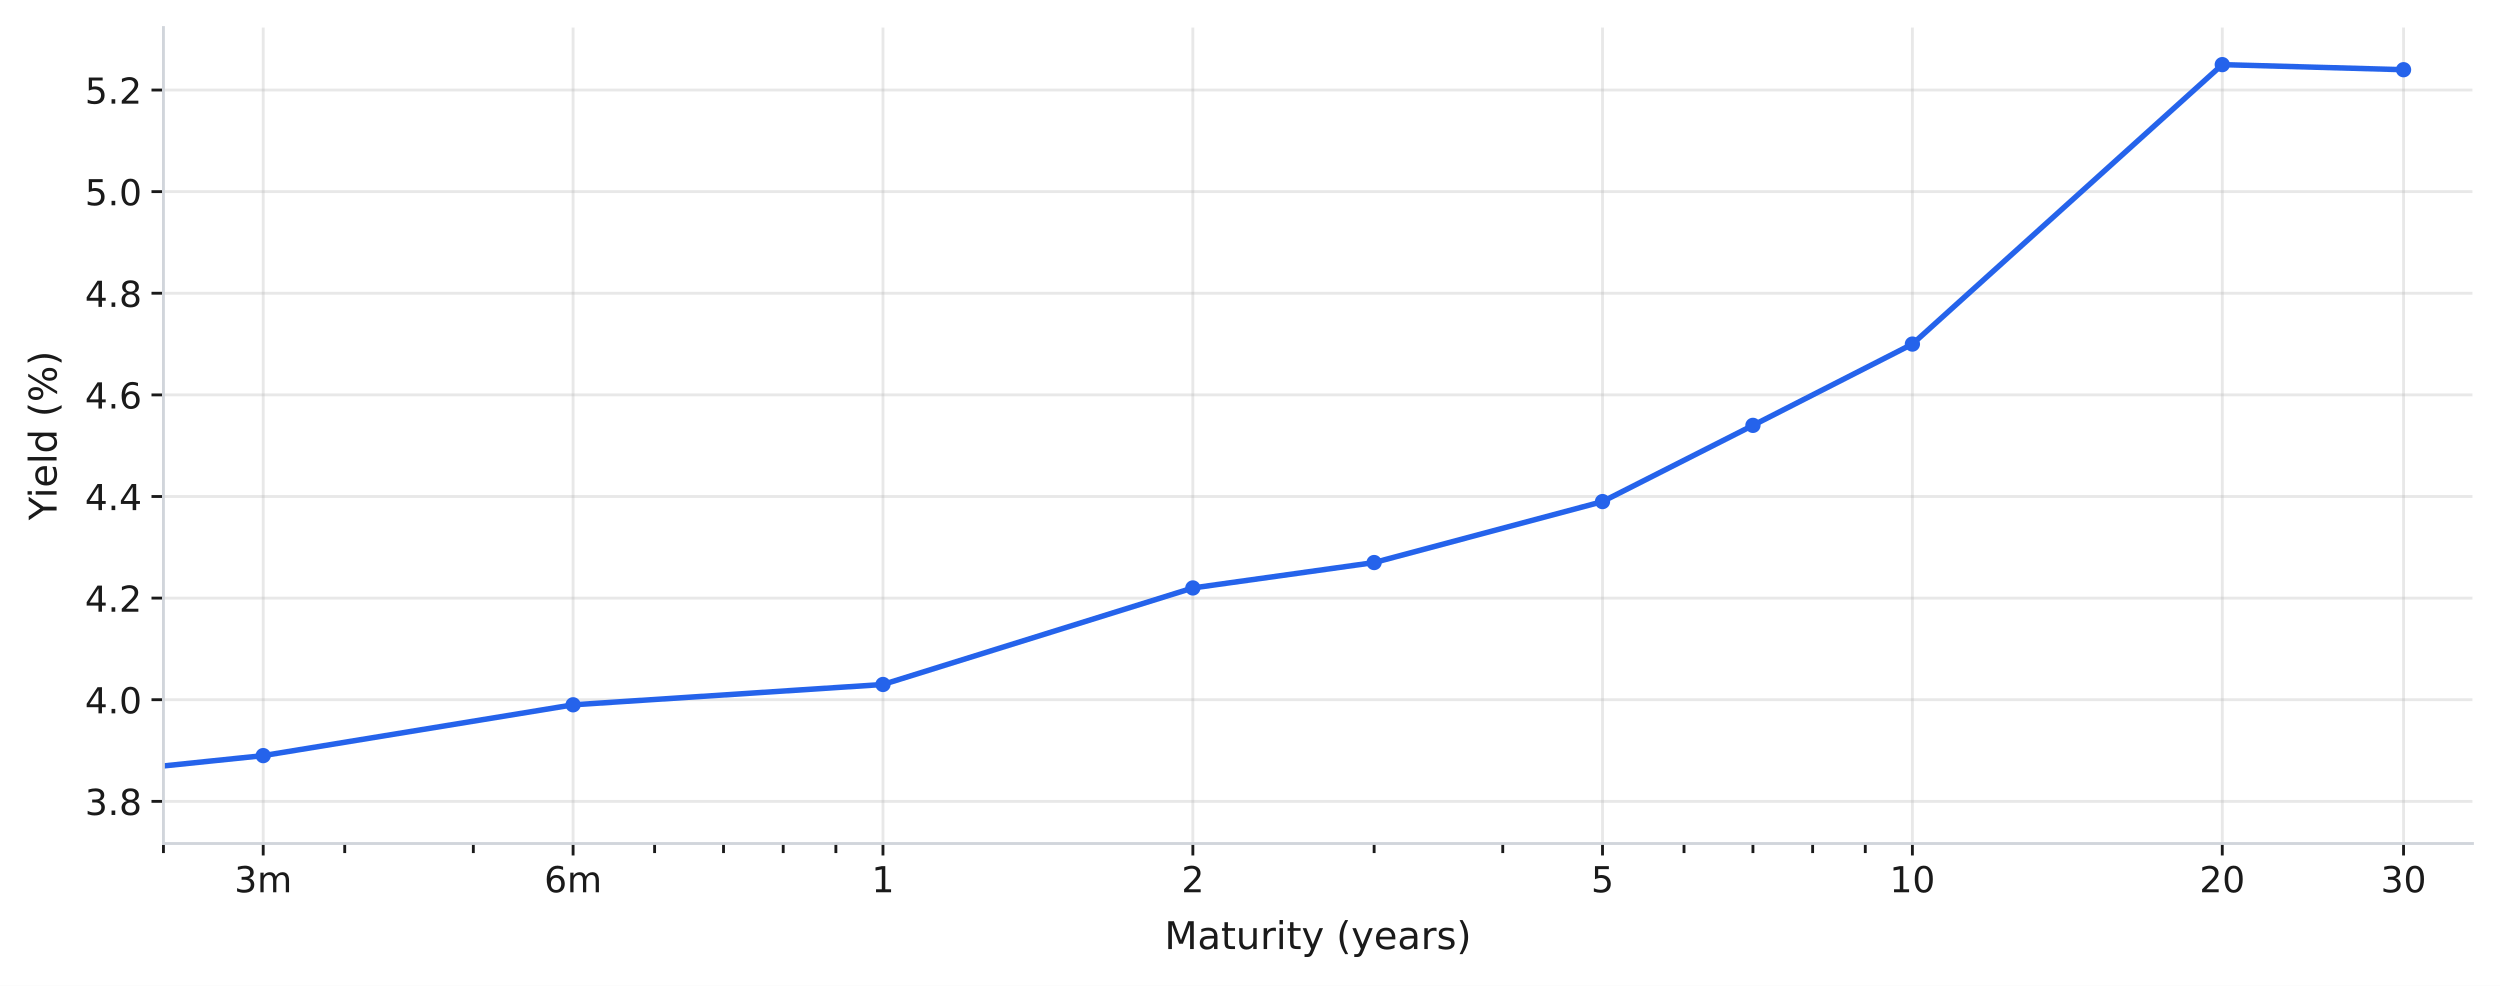
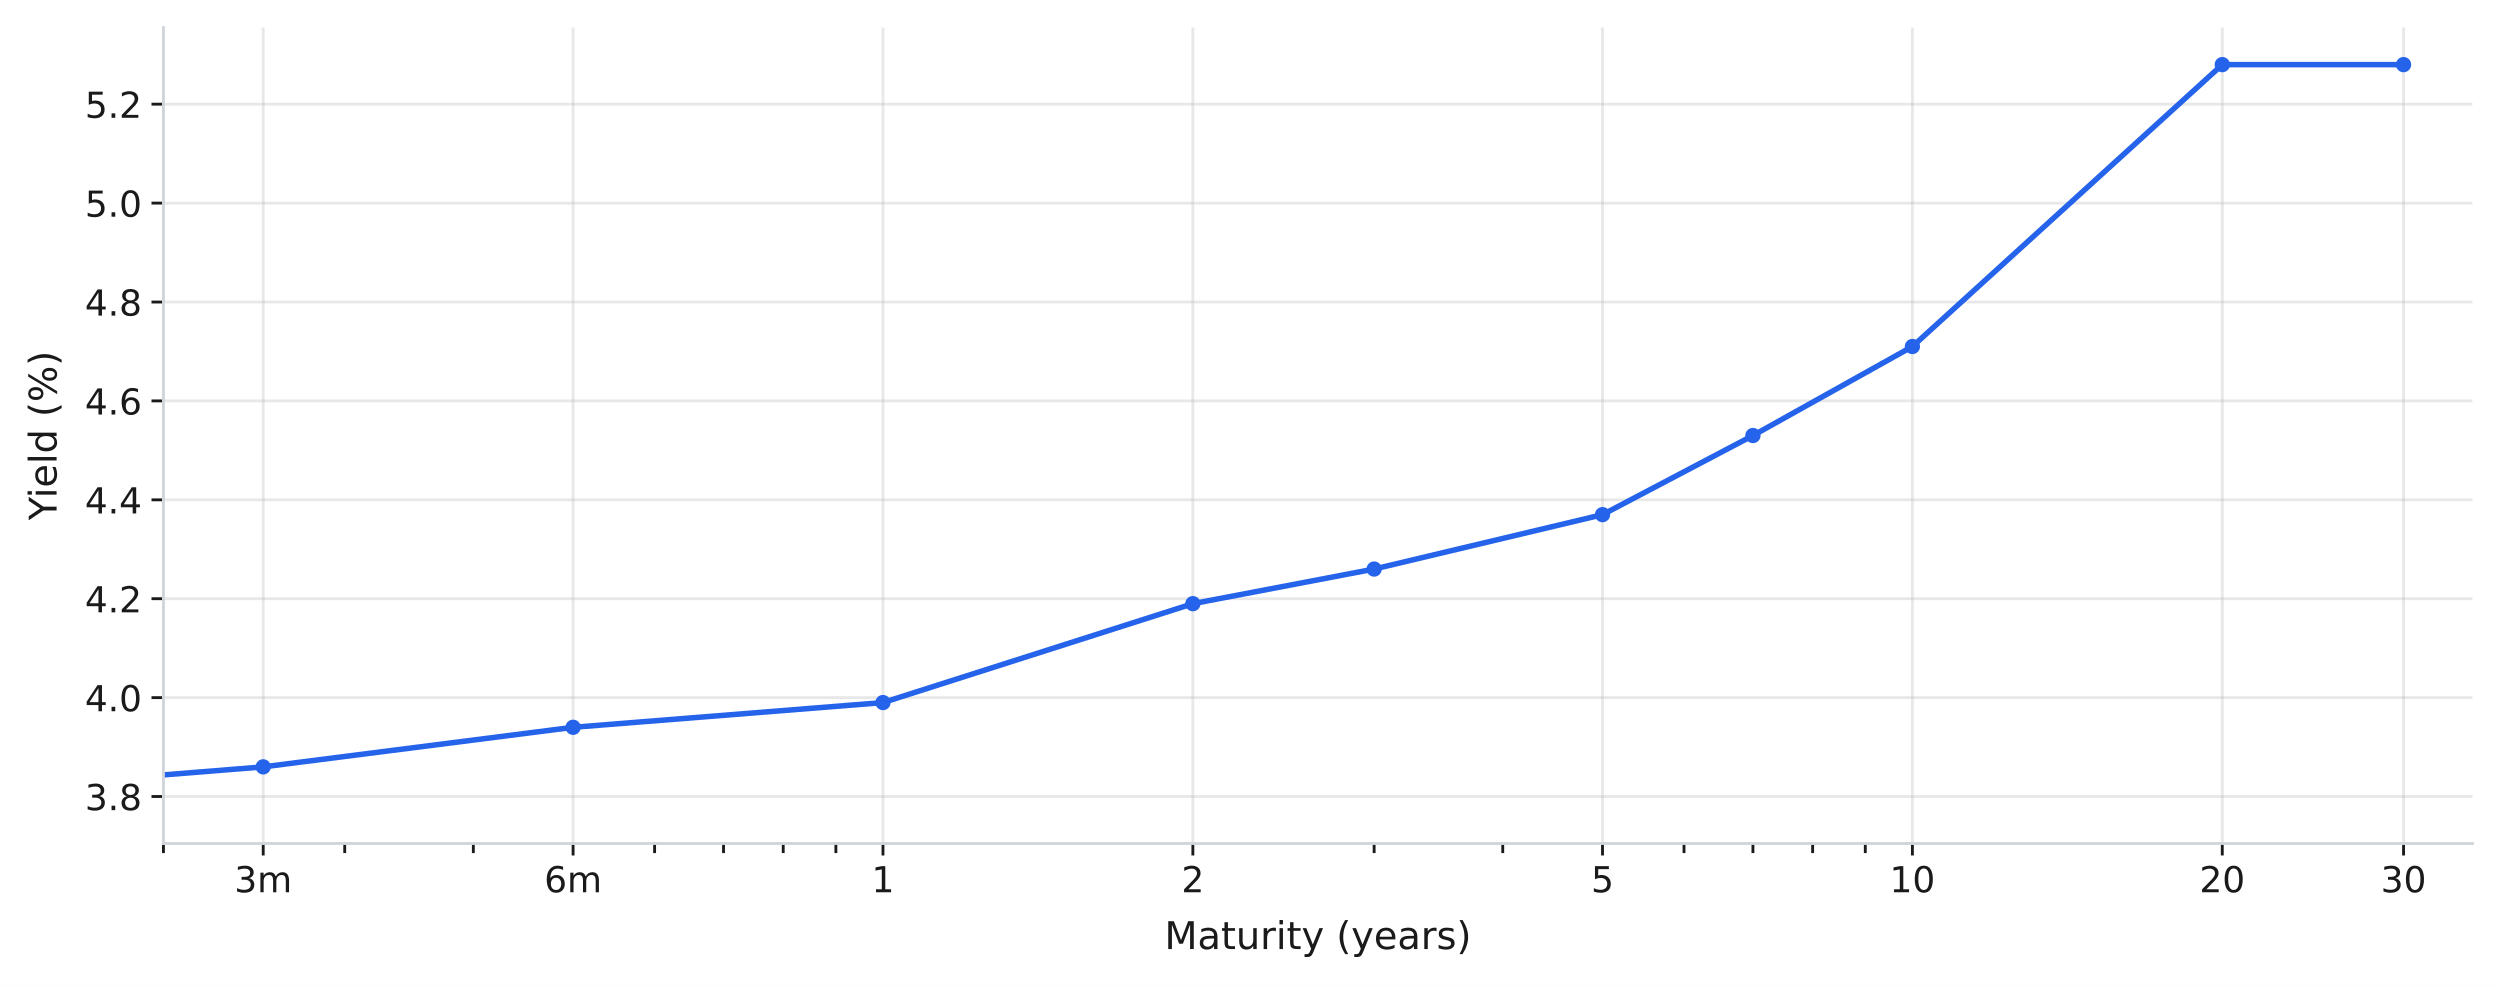
<svg xmlns="http://www.w3.org/2000/svg" xmlns:xlink="http://www.w3.org/1999/xlink" width="522.926pt" height="206.199pt" viewBox="0 0 522.926 206.199" version="1.1">
  <defs>
    <style type="text/css">*{stroke-linejoin: round; stroke-linecap: butt}</style>
  </defs>
  <g id="figure_1">
    <g id="patch_1">
      <path d="M 0 206.199  L 522.926 206.199  L 522.926 0  L 0 0  z " style="fill: #ffffff" />
    </g>
    <g id="axes_1">
      <g id="patch_2">
        <path d="M 34.188 176.438  L 517.166 176.438  L 517.166 5.76  L 34.188 5.76  z " style="fill: #ffffff" />
      </g>
      <g id="matplotlib.axis_1">
        <g id="xtick_1">
          <g id="line2d_1">
-             <path d="M 55.055 176.438  L 55.055 5.76  " clip-path="url(#p16c4d2d643)" style="fill: none; stroke: #b0b0b0; stroke-opacity: 0.3; stroke-width: 0.6; stroke-linecap: square" />
+             <path d="M 55.055 176.438  L 55.055 5.76  " clip-path="url(#p749caf8a1c)" style="fill: none; stroke: #b0b0b0; stroke-opacity: 0.3; stroke-width: 0.6; stroke-linecap: square" />
          </g>
          <g id="line2d_2">
            <defs>
-               <path id="mfc9ba2606d" d="M 0 0  L 0 2.5  " style="stroke: #1a1a1a; stroke-width: 0.6" />
+               <path id="m17a0928fdc" d="M 0 0  L 0 2.5  " style="stroke: #1a1a1a; stroke-width: 0.6" />
            </defs>
            <g>
-               <use xlink:href="#mfc9ba2606d" x="55.055" y="176.438" style="fill: #1a1a1a; stroke: #1a1a1a; stroke-width: 0.6" />
+               <use xlink:href="#m17a0928fdc" x="55.055" y="176.438" style="fill: #1a1a1a; stroke: #1a1a1a; stroke-width: 0.6" />
            </g>
          </g>
          <g id="text_1">
            <g style="fill: #1a1a1a" transform="translate(49.01627 186.6364) scale(0.075 -0.075)">
              <defs>
                <path id="DejaVuSans-16" d="M 2597 2516  Q 3050 2419 3304 2112  Q 3559 1806 3559 1356  Q 3559 666 3084 287  Q 2609 -91 1734 -91  Q 1441 -91 1130 -33  Q 819 25 488 141  L 488 750  Q 750 597 1062 519  Q 1375 441 1716 441  Q 2309 441 2620 675  Q 2931 909 2931 1356  Q 2931 1769 2642 2001  Q 2353 2234 1838 2234  L 1294 2234  L 1294 2753  L 1863 2753  Q 2328 2753 2575 2939  Q 2822 3125 2822 3475  Q 2822 3834 2567 4026  Q 2313 4219 1838 4219  Q 1578 4219 1281 4162  Q 984 4106 628 3988  L 628 4550  Q 988 4650 1302 4700  Q 1616 4750 1894 4750  Q 2613 4750 3031 4423  Q 3450 4097 3450 3541  Q 3450 3153 3228 2886  Q 3006 2619 2597 2516  z " transform="scale(0.015625)" />
                <path id="DejaVuSans-50" d="M 3328 2828  Q 3544 3216 3844 3400  Q 4144 3584 4550 3584  Q 5097 3584 5394 3201  Q 5691 2819 5691 2113  L 5691 0  L 5113 0  L 5113 2094  Q 5113 2597 4934 2840  Q 4756 3084 4391 3084  Q 3944 3084 3684 2787  Q 3425 2491 3425 1978  L 3425 0  L 2847 0  L 2847 2094  Q 2847 2600 2669 2842  Q 2491 3084 2119 3084  Q 1678 3084 1418 2786  Q 1159 2488 1159 1978  L 1159 0  L 581 0  L 581 3500  L 1159 3500  L 1159 2956  Q 1356 3278 1631 3431  Q 1906 3584 2284 3584  Q 2666 3584 2933 3390  Q 3200 3197 3328 2828  z " transform="scale(0.015625)" />
              </defs>
              <use xlink:href="#DejaVuSans-16" />
              <use xlink:href="#DejaVuSans-50" transform="translate(63.625 0)" />
            </g>
          </g>
        </g>
        <g id="xtick_2">
          <g id="line2d_3">
-             <path d="M 119.874 176.438  L 119.874 5.76  " clip-path="url(#p16c4d2d643)" style="fill: none; stroke: #b0b0b0; stroke-opacity: 0.3; stroke-width: 0.6; stroke-linecap: square" />
+             <path d="M 119.874 176.438  L 119.874 5.76  " clip-path="url(#p749caf8a1c)" style="fill: none; stroke: #b0b0b0; stroke-opacity: 0.3; stroke-width: 0.6; stroke-linecap: square" />
          </g>
          <g id="line2d_4">
            <g>
-               <use xlink:href="#mfc9ba2606d" x="119.874" y="176.438" style="fill: #1a1a1a; stroke: #1a1a1a; stroke-width: 0.6" />
+               <use xlink:href="#m17a0928fdc" x="119.874" y="176.438" style="fill: #1a1a1a; stroke: #1a1a1a; stroke-width: 0.6" />
            </g>
          </g>
          <g id="text_2">
            <g style="fill: #1a1a1a" transform="translate(113.835 186.6364) scale(0.075 -0.075)">
              <defs>
                <path id="DejaVuSans-19" d="M 2113 2584  Q 1688 2584 1439 2293  Q 1191 2003 1191 1497  Q 1191 994 1439 701  Q 1688 409 2113 409  Q 2538 409 2786 701  Q 3034 994 3034 1497  Q 3034 2003 2786 2293  Q 2538 2584 2113 2584  z M 3366 4563  L 3366 3988  Q 3128 4100 2886 4159  Q 2644 4219 2406 4219  Q 1781 4219 1451 3797  Q 1122 3375 1075 2522  Q 1259 2794 1537 2939  Q 1816 3084 2150 3084  Q 2853 3084 3261 2657  Q 3669 2231 3669 1497  Q 3669 778 3244 343  Q 2819 -91 2113 -91  Q 1303 -91 875 529  Q 447 1150 447 2328  Q 447 3434 972 4092  Q 1497 4750 2381 4750  Q 2619 4750 2861 4703  Q 3103 4656 3366 4563  z " transform="scale(0.015625)" />
              </defs>
              <use xlink:href="#DejaVuSans-19" />
              <use xlink:href="#DejaVuSans-50" transform="translate(63.625 0)" />
            </g>
          </g>
        </g>
        <g id="xtick_3">
          <g id="line2d_5">
-             <path d="M 184.692 176.438  L 184.692 5.76  " clip-path="url(#p16c4d2d643)" style="fill: none; stroke: #b0b0b0; stroke-opacity: 0.3; stroke-width: 0.6; stroke-linecap: square" />
+             <path d="M 184.692 176.438  L 184.692 5.76  " clip-path="url(#p749caf8a1c)" style="fill: none; stroke: #b0b0b0; stroke-opacity: 0.3; stroke-width: 0.6; stroke-linecap: square" />
          </g>
          <g id="line2d_6">
            <g>
-               <use xlink:href="#mfc9ba2606d" x="184.692" y="176.438" style="fill: #1a1a1a; stroke: #1a1a1a; stroke-width: 0.6" />
+               <use xlink:href="#m17a0928fdc" x="184.692" y="176.438" style="fill: #1a1a1a; stroke: #1a1a1a; stroke-width: 0.6" />
            </g>
          </g>
          <g id="text_3">
            <g style="fill: #1a1a1a" transform="translate(182.3065 186.6364) scale(0.075 -0.075)">
              <defs>
                <path id="DejaVuSans-14" d="M 794 531  L 1825 531  L 1825 4091  L 703 3866  L 703 4441  L 1819 4666  L 2450 4666  L 2450 531  L 3481 531  L 3481 0  L 794 0  L 794 531  z " transform="scale(0.015625)" />
              </defs>
              <use xlink:href="#DejaVuSans-14" />
            </g>
          </g>
        </g>
        <g id="xtick_4">
          <g id="line2d_7">
-             <path d="M 249.511 176.438  L 249.511 5.76  " clip-path="url(#p16c4d2d643)" style="fill: none; stroke: #b0b0b0; stroke-opacity: 0.3; stroke-width: 0.6; stroke-linecap: square" />
+             <path d="M 249.511 176.438  L 249.511 5.76  " clip-path="url(#p749caf8a1c)" style="fill: none; stroke: #b0b0b0; stroke-opacity: 0.3; stroke-width: 0.6; stroke-linecap: square" />
          </g>
          <g id="line2d_8">
            <g>
-               <use xlink:href="#mfc9ba2606d" x="249.511" y="176.438" style="fill: #1a1a1a; stroke: #1a1a1a; stroke-width: 0.6" />
+               <use xlink:href="#m17a0928fdc" x="249.511" y="176.438" style="fill: #1a1a1a; stroke: #1a1a1a; stroke-width: 0.6" />
            </g>
          </g>
          <g id="text_4">
            <g style="fill: #1a1a1a" transform="translate(247.1252 186.6364) scale(0.075 -0.075)">
              <defs>
                <path id="DejaVuSans-15" d="M 1228 531  L 3431 531  L 3431 0  L 469 0  L 469 531  Q 828 903 1448 1529  Q 2069 2156 2228 2338  Q 2531 2678 2651 2914  Q 2772 3150 2772 3378  Q 2772 3750 2511 3984  Q 2250 4219 1831 4219  Q 1534 4219 1204 4116  Q 875 4013 500 3803  L 500 4441  Q 881 4594 1212 4672  Q 1544 4750 1819 4750  Q 2544 4750 2975 4387  Q 3406 4025 3406 3419  Q 3406 3131 3298 2873  Q 3191 2616 2906 2266  Q 2828 2175 2409 1742  Q 1991 1309 1228 531  z " transform="scale(0.015625)" />
              </defs>
              <use xlink:href="#DejaVuSans-15" />
            </g>
          </g>
        </g>
        <g id="xtick_5">
          <g id="line2d_9">
-             <path d="M 335.197 176.438  L 335.197 5.76  " clip-path="url(#p16c4d2d643)" style="fill: none; stroke: #b0b0b0; stroke-opacity: 0.3; stroke-width: 0.6; stroke-linecap: square" />
+             <path d="M 335.197 176.438  L 335.197 5.76  " clip-path="url(#p749caf8a1c)" style="fill: none; stroke: #b0b0b0; stroke-opacity: 0.3; stroke-width: 0.6; stroke-linecap: square" />
          </g>
          <g id="line2d_10">
            <g>
-               <use xlink:href="#mfc9ba2606d" x="335.197" y="176.438" style="fill: #1a1a1a; stroke: #1a1a1a; stroke-width: 0.6" />
+               <use xlink:href="#m17a0928fdc" x="335.197" y="176.438" style="fill: #1a1a1a; stroke: #1a1a1a; stroke-width: 0.6" />
            </g>
          </g>
          <g id="text_5">
            <g style="fill: #1a1a1a" transform="translate(332.8109 186.6364) scale(0.075 -0.075)">
              <defs>
                <path id="DejaVuSans-18" d="M 691 4666  L 3169 4666  L 3169 4134  L 1269 4134  L 1269 2991  Q 1406 3038 1543 3061  Q 1681 3084 1819 3084  Q 2600 3084 3056 2656  Q 3513 2228 3513 1497  Q 3513 744 3044 326  Q 2575 -91 1722 -91  Q 1428 -91 1123 -41  Q 819 9 494 109  L 494 744  Q 775 591 1075 516  Q 1375 441 1709 441  Q 2250 441 2565 725  Q 2881 1009 2881 1497  Q 2881 1984 2565 2268  Q 2250 2553 1709 2553  Q 1456 2553 1204 2497  Q 953 2441 691 2322  L 691 4666  z " transform="scale(0.015625)" />
              </defs>
              <use xlink:href="#DejaVuSans-18" />
            </g>
          </g>
        </g>
        <g id="xtick_6">
          <g id="line2d_11">
-             <path d="M 400.016 176.438  L 400.016 5.76  " clip-path="url(#p16c4d2d643)" style="fill: none; stroke: #b0b0b0; stroke-opacity: 0.3; stroke-width: 0.6; stroke-linecap: square" />
+             <path d="M 400.016 176.438  L 400.016 5.76  " clip-path="url(#p749caf8a1c)" style="fill: none; stroke: #b0b0b0; stroke-opacity: 0.3; stroke-width: 0.6; stroke-linecap: square" />
          </g>
          <g id="line2d_12">
            <g>
-               <use xlink:href="#mfc9ba2606d" x="400.016" y="176.438" style="fill: #1a1a1a; stroke: #1a1a1a; stroke-width: 0.6" />
+               <use xlink:href="#m17a0928fdc" x="400.016" y="176.438" style="fill: #1a1a1a; stroke: #1a1a1a; stroke-width: 0.6" />
            </g>
          </g>
          <g id="text_6">
            <g style="fill: #1a1a1a" transform="translate(395.2437 186.6364) scale(0.075 -0.075)">
              <defs>
                <path id="DejaVuSans-13" d="M 2034 4250  Q 1547 4250 1301 3770  Q 1056 3291 1056 2328  Q 1056 1369 1301 889  Q 1547 409 2034 409  Q 2525 409 2770 889  Q 3016 1369 3016 2328  Q 3016 3291 2770 3770  Q 2525 4250 2034 4250  z M 2034 4750  Q 2819 4750 3233 4129  Q 3647 3509 3647 2328  Q 3647 1150 3233 529  Q 2819 -91 2034 -91  Q 1250 -91 836 529  Q 422 1150 422 2328  Q 422 3509 836 4129  Q 1250 4750 2034 4750  z " transform="scale(0.015625)" />
              </defs>
              <use xlink:href="#DejaVuSans-14" />
              <use xlink:href="#DejaVuSans-13" transform="translate(63.625 0)" />
            </g>
          </g>
        </g>
        <g id="xtick_7">
          <g id="line2d_13">
-             <path d="M 464.834 176.438  L 464.834 5.76  " clip-path="url(#p16c4d2d643)" style="fill: none; stroke: #b0b0b0; stroke-opacity: 0.3; stroke-width: 0.6; stroke-linecap: square" />
+             <path d="M 464.834 176.438  L 464.834 5.76  " clip-path="url(#p749caf8a1c)" style="fill: none; stroke: #b0b0b0; stroke-opacity: 0.3; stroke-width: 0.6; stroke-linecap: square" />
          </g>
          <g id="line2d_14">
            <g>
-               <use xlink:href="#mfc9ba2606d" x="464.834" y="176.438" style="fill: #1a1a1a; stroke: #1a1a1a; stroke-width: 0.6" />
+               <use xlink:href="#m17a0928fdc" x="464.834" y="176.438" style="fill: #1a1a1a; stroke: #1a1a1a; stroke-width: 0.6" />
            </g>
          </g>
          <g id="text_7">
            <g style="fill: #1a1a1a" transform="translate(460.0625 186.6364) scale(0.075 -0.075)">
              <use xlink:href="#DejaVuSans-15" />
              <use xlink:href="#DejaVuSans-13" transform="translate(63.625 0)" />
            </g>
          </g>
        </g>
        <g id="xtick_8">
          <g id="line2d_15">
-             <path d="M 502.751 176.438  L 502.751 5.76  " clip-path="url(#p16c4d2d643)" style="fill: none; stroke: #b0b0b0; stroke-opacity: 0.3; stroke-width: 0.6; stroke-linecap: square" />
+             <path d="M 502.751 176.438  L 502.751 5.76  " clip-path="url(#p749caf8a1c)" style="fill: none; stroke: #b0b0b0; stroke-opacity: 0.3; stroke-width: 0.6; stroke-linecap: square" />
          </g>
          <g id="line2d_16">
            <g>
-               <use xlink:href="#mfc9ba2606d" x="502.751" y="176.438" style="fill: #1a1a1a; stroke: #1a1a1a; stroke-width: 0.6" />
+               <use xlink:href="#m17a0928fdc" x="502.751" y="176.438" style="fill: #1a1a1a; stroke: #1a1a1a; stroke-width: 0.6" />
            </g>
          </g>
          <g id="text_8">
            <g style="fill: #1a1a1a" transform="translate(497.979 186.6364) scale(0.075 -0.075)">
              <use xlink:href="#DejaVuSans-16" />
              <use xlink:href="#DejaVuSans-13" transform="translate(63.625 0)" />
            </g>
          </g>
        </g>
        <g id="xtick_9">
          <g id="line2d_17">
            <defs>
-               <path id="m3d225a82c0" d="M 0 0  L 0 2  " style="stroke: #1a1a1a; stroke-width: 0.6" />
+               <path id="mf9fda6454c" d="M 0 0  L 0 2  " style="stroke: #1a1a1a; stroke-width: 0.6" />
            </defs>
            <g>
-               <use xlink:href="#m3d225a82c0" x="34.188" y="176.438" style="fill: #1a1a1a; stroke: #1a1a1a; stroke-width: 0.6" />
+               <use xlink:href="#mf9fda6454c" x="34.188" y="176.438" style="fill: #1a1a1a; stroke: #1a1a1a; stroke-width: 0.6" />
            </g>
          </g>
        </g>
        <g id="xtick_10">
          <g id="line2d_18">
            <g>
-               <use xlink:href="#m3d225a82c0" x="72.105" y="176.438" style="fill: #1a1a1a; stroke: #1a1a1a; stroke-width: 0.6" />
+               <use xlink:href="#mf9fda6454c" x="72.105" y="176.438" style="fill: #1a1a1a; stroke: #1a1a1a; stroke-width: 0.6" />
            </g>
          </g>
        </g>
        <g id="xtick_11">
          <g id="line2d_19">
            <g>
-               <use xlink:href="#m3d225a82c0" x="99.007" y="176.438" style="fill: #1a1a1a; stroke: #1a1a1a; stroke-width: 0.6" />
+               <use xlink:href="#mf9fda6454c" x="99.007" y="176.438" style="fill: #1a1a1a; stroke: #1a1a1a; stroke-width: 0.6" />
            </g>
          </g>
        </g>
        <g id="xtick_12">
          <g id="line2d_20">
            <g>
-               <use xlink:href="#m3d225a82c0" x="136.923" y="176.438" style="fill: #1a1a1a; stroke: #1a1a1a; stroke-width: 0.6" />
+               <use xlink:href="#mf9fda6454c" x="136.923" y="176.438" style="fill: #1a1a1a; stroke: #1a1a1a; stroke-width: 0.6" />
            </g>
          </g>
        </g>
        <g id="xtick_13">
          <g id="line2d_21">
            <g>
-               <use xlink:href="#m3d225a82c0" x="151.338" y="176.438" style="fill: #1a1a1a; stroke: #1a1a1a; stroke-width: 0.6" />
+               <use xlink:href="#mf9fda6454c" x="151.338" y="176.438" style="fill: #1a1a1a; stroke: #1a1a1a; stroke-width: 0.6" />
            </g>
          </g>
        </g>
        <g id="xtick_14">
          <g id="line2d_22">
            <g>
-               <use xlink:href="#m3d225a82c0" x="163.825" y="176.438" style="fill: #1a1a1a; stroke: #1a1a1a; stroke-width: 0.6" />
+               <use xlink:href="#mf9fda6454c" x="163.825" y="176.438" style="fill: #1a1a1a; stroke: #1a1a1a; stroke-width: 0.6" />
            </g>
          </g>
        </g>
        <g id="xtick_15">
          <g id="line2d_23">
            <g>
-               <use xlink:href="#m3d225a82c0" x="174.84" y="176.438" style="fill: #1a1a1a; stroke: #1a1a1a; stroke-width: 0.6" />
+               <use xlink:href="#mf9fda6454c" x="174.84" y="176.438" style="fill: #1a1a1a; stroke: #1a1a1a; stroke-width: 0.6" />
            </g>
          </g>
        </g>
        <g id="xtick_16">
          <g id="line2d_24">
            <g>
-               <use xlink:href="#m3d225a82c0" x="287.428" y="176.438" style="fill: #1a1a1a; stroke: #1a1a1a; stroke-width: 0.6" />
+               <use xlink:href="#mf9fda6454c" x="287.428" y="176.438" style="fill: #1a1a1a; stroke: #1a1a1a; stroke-width: 0.6" />
            </g>
          </g>
        </g>
        <g id="xtick_17">
          <g id="line2d_25">
            <g>
-               <use xlink:href="#m3d225a82c0" x="314.33" y="176.438" style="fill: #1a1a1a; stroke: #1a1a1a; stroke-width: 0.6" />
+               <use xlink:href="#mf9fda6454c" x="314.33" y="176.438" style="fill: #1a1a1a; stroke: #1a1a1a; stroke-width: 0.6" />
            </g>
          </g>
        </g>
        <g id="xtick_18">
          <g id="line2d_26">
            <g>
-               <use xlink:href="#m3d225a82c0" x="352.246" y="176.438" style="fill: #1a1a1a; stroke: #1a1a1a; stroke-width: 0.6" />
+               <use xlink:href="#mf9fda6454c" x="352.246" y="176.438" style="fill: #1a1a1a; stroke: #1a1a1a; stroke-width: 0.6" />
            </g>
          </g>
        </g>
        <g id="xtick_19">
          <g id="line2d_27">
            <g>
-               <use xlink:href="#m3d225a82c0" x="366.662" y="176.438" style="fill: #1a1a1a; stroke: #1a1a1a; stroke-width: 0.6" />
+               <use xlink:href="#mf9fda6454c" x="366.662" y="176.438" style="fill: #1a1a1a; stroke: #1a1a1a; stroke-width: 0.6" />
            </g>
          </g>
        </g>
        <g id="xtick_20">
          <g id="line2d_28">
            <g>
-               <use xlink:href="#m3d225a82c0" x="379.149" y="176.438" style="fill: #1a1a1a; stroke: #1a1a1a; stroke-width: 0.6" />
+               <use xlink:href="#mf9fda6454c" x="379.149" y="176.438" style="fill: #1a1a1a; stroke: #1a1a1a; stroke-width: 0.6" />
            </g>
          </g>
        </g>
        <g id="xtick_21">
          <g id="line2d_29">
            <g>
-               <use xlink:href="#m3d225a82c0" x="390.163" y="176.438" style="fill: #1a1a1a; stroke: #1a1a1a; stroke-width: 0.6" />
+               <use xlink:href="#mf9fda6454c" x="390.163" y="176.438" style="fill: #1a1a1a; stroke: #1a1a1a; stroke-width: 0.6" />
            </g>
          </g>
        </g>
        <g id="text_9">
          <g style="fill: #1a1a1a" transform="translate(243.5795 198.5169) scale(0.08 -0.08)">
            <defs>
              <path id="DejaVuSans-30" d="M 628 4666  L 1569 4666  L 2759 1491  L 3956 4666  L 4897 4666  L 4897 0  L 4281 0  L 4281 4097  L 3078 897  L 2444 897  L 1241 4097  L 1241 0  L 628 0  L 628 4666  z " transform="scale(0.015625)" />
              <path id="DejaVuSans-44" d="M 2194 1759  Q 1497 1759 1228 1600  Q 959 1441 959 1056  Q 959 750 1161 570  Q 1363 391 1709 391  Q 2188 391 2477 730  Q 2766 1069 2766 1631  L 2766 1759  L 2194 1759  z M 3341 1997  L 3341 0  L 2766 0  L 2766 531  Q 2569 213 2275 61  Q 1981 -91 1556 -91  Q 1019 -91 701 211  Q 384 513 384 1019  Q 384 1609 779 1909  Q 1175 2209 1959 2209  L 2766 2209  L 2766 2266  Q 2766 2663 2505 2880  Q 2244 3097 1772 3097  Q 1472 3097 1187 3025  Q 903 2953 641 2809  L 641 3341  Q 956 3463 1253 3523  Q 1550 3584 1831 3584  Q 2591 3584 2966 3190  Q 3341 2797 3341 1997  z " transform="scale(0.015625)" />
              <path id="DejaVuSans-57" d="M 1172 4494  L 1172 3500  L 2356 3500  L 2356 3053  L 1172 3053  L 1172 1153  Q 1172 725 1289 603  Q 1406 481 1766 481  L 2356 481  L 2356 0  L 1766 0  Q 1100 0 847 248  Q 594 497 594 1153  L 594 3053  L 172 3053  L 172 3500  L 594 3500  L 594 4494  L 1172 4494  z " transform="scale(0.015625)" />
              <path id="DejaVuSans-58" d="M 544 1381  L 544 3500  L 1119 3500  L 1119 1403  Q 1119 906 1312 657  Q 1506 409 1894 409  Q 2359 409 2629 706  Q 2900 1003 2900 1516  L 2900 3500  L 3475 3500  L 3475 0  L 2900 0  L 2900 538  Q 2691 219 2414 64  Q 2138 -91 1772 -91  Q 1169 -91 856 284  Q 544 659 544 1381  z M 1991 3584  L 1991 3584  z " transform="scale(0.015625)" />
              <path id="DejaVuSans-55" d="M 2631 2963  Q 2534 3019 2420 3045  Q 2306 3072 2169 3072  Q 1681 3072 1420 2755  Q 1159 2438 1159 1844  L 1159 0  L 581 0  L 581 3500  L 1159 3500  L 1159 2956  Q 1341 3275 1631 3429  Q 1922 3584 2338 3584  Q 2397 3584 2469 3576  Q 2541 3569 2628 3553  L 2631 2963  z " transform="scale(0.015625)" />
              <path id="DejaVuSans-4c" d="M 603 3500  L 1178 3500  L 1178 0  L 603 0  L 603 3500  z M 603 4863  L 1178 4863  L 1178 4134  L 603 4134  L 603 4863  z " transform="scale(0.015625)" />
              <path id="DejaVuSans-5c" d="M 2059 -325  Q 1816 -950 1584 -1140  Q 1353 -1331 966 -1331  L 506 -1331  L 506 -850  L 844 -850  Q 1081 -850 1212 -737  Q 1344 -625 1503 -206  L 1606 56  L 191 3500  L 800 3500  L 1894 763  L 2988 3500  L 3597 3500  L 2059 -325  z " transform="scale(0.015625)" />
              <path id="DejaVuSans-3" transform="scale(0.015625)" />
              <path id="DejaVuSans-b" d="M 1984 4856  Q 1566 4138 1362 3434  Q 1159 2731 1159 2009  Q 1159 1288 1364 580  Q 1569 -128 1984 -844  L 1484 -844  Q 1016 -109 783 600  Q 550 1309 550 2009  Q 550 2706 781 3412  Q 1013 4119 1484 4856  L 1984 4856  z " transform="scale(0.015625)" />
              <path id="DejaVuSans-48" d="M 3597 1894  L 3597 1613  L 953 1613  Q 991 1019 1311 708  Q 1631 397 2203 397  Q 2534 397 2845 478  Q 3156 559 3463 722  L 3463 178  Q 3153 47 2828 -22  Q 2503 -91 2169 -91  Q 1331 -91 842 396  Q 353 884 353 1716  Q 353 2575 817 3079  Q 1281 3584 2069 3584  Q 2775 3584 3186 3129  Q 3597 2675 3597 1894  z M 3022 2063  Q 3016 2534 2758 2815  Q 2500 3097 2075 3097  Q 1594 3097 1305 2825  Q 1016 2553 972 2059  L 3022 2063  z " transform="scale(0.015625)" />
              <path id="DejaVuSans-56" d="M 2834 3397  L 2834 2853  Q 2591 2978 2328 3040  Q 2066 3103 1784 3103  Q 1356 3103 1142 2972  Q 928 2841 928 2578  Q 928 2378 1081 2264  Q 1234 2150 1697 2047  L 1894 2003  Q 2506 1872 2764 1633  Q 3022 1394 3022 966  Q 3022 478 2636 193  Q 2250 -91 1575 -91  Q 1294 -91 989 -36  Q 684 19 347 128  L 347 722  Q 666 556 975 473  Q 1284 391 1588 391  Q 1994 391 2212 530  Q 2431 669 2431 922  Q 2431 1156 2273 1281  Q 2116 1406 1581 1522  L 1381 1569  Q 847 1681 609 1914  Q 372 2147 372 2553  Q 372 3047 722 3315  Q 1072 3584 1716 3584  Q 2034 3584 2315 3537  Q 2597 3491 2834 3397  z " transform="scale(0.015625)" />
              <path id="DejaVuSans-c" d="M 513 4856  L 1013 4856  Q 1481 4119 1714 3412  Q 1947 2706 1947 2009  Q 1947 1309 1714 600  Q 1481 -109 1013 -844  L 513 -844  Q 928 -128 1133 580  Q 1338 1288 1338 2009  Q 1338 2731 1133 3434  Q 928 4138 513 4856  z " transform="scale(0.015625)" />
            </defs>
            <use xlink:href="#DejaVuSans-30" />
            <use xlink:href="#DejaVuSans-44" transform="translate(86.28125 0)" />
            <use xlink:href="#DejaVuSans-57" transform="translate(147.5625 0)" />
            <use xlink:href="#DejaVuSans-58" transform="translate(186.7656 0)" />
            <use xlink:href="#DejaVuSans-55" transform="translate(250.1406 0)" />
            <use xlink:href="#DejaVuSans-4c" transform="translate(291.25 0)" />
            <use xlink:href="#DejaVuSans-57" transform="translate(319.0312 0)" />
            <use xlink:href="#DejaVuSans-5c" transform="translate(358.2344 0)" />
            <use xlink:href="#DejaVuSans-3" transform="translate(417.4219 0)" />
            <use xlink:href="#DejaVuSans-b" transform="translate(449.2031 0)" />
            <use xlink:href="#DejaVuSans-5c" transform="translate(488.2188 0)" />
            <use xlink:href="#DejaVuSans-48" transform="translate(547.4062 0)" />
            <use xlink:href="#DejaVuSans-44" transform="translate(608.9375 0)" />
            <use xlink:href="#DejaVuSans-55" transform="translate(670.2188 0)" />
            <use xlink:href="#DejaVuSans-56" transform="translate(711.3281 0)" />
            <use xlink:href="#DejaVuSans-c" transform="translate(763.4219 0)" />
          </g>
        </g>
      </g>
      <g id="matplotlib.axis_2">
        <g id="ytick_1">
          <g id="line2d_30">
-             <path d="M 34.188 167.617  L 517.166 167.617  " clip-path="url(#p16c4d2d643)" style="fill: none; stroke: #b0b0b0; stroke-opacity: 0.3; stroke-width: 0.6; stroke-linecap: square" />
+             <path d="M 34.188 166.611  L 517.166 166.611  " clip-path="url(#p749caf8a1c)" style="fill: none; stroke: #b0b0b0; stroke-opacity: 0.3; stroke-width: 0.6; stroke-linecap: square" />
          </g>
          <g id="line2d_31">
            <defs>
-               <path id="ma3bb221968" d="M 0 0  L -2.5 0  " style="stroke: #1a1a1a; stroke-width: 0.6" />
+               <path id="mf2f06cf478" d="M 0 0  L -2.5 0  " style="stroke: #1a1a1a; stroke-width: 0.6" />
            </defs>
            <g>
-               <use xlink:href="#ma3bb221968" x="34.188" y="167.617" style="fill: #1a1a1a; stroke: #1a1a1a; stroke-width: 0.6" />
+               <use xlink:href="#mf2f06cf478" x="34.188" y="166.611" style="fill: #1a1a1a; stroke: #1a1a1a; stroke-width: 0.6" />
            </g>
          </g>
          <g id="text_10">
-             <g style="fill: #1a1a1a" transform="translate(17.76063 170.4664) scale(0.075 -0.075)">
+             <g style="fill: #1a1a1a" transform="translate(17.76063 169.4603) scale(0.075 -0.075)">
              <defs>
                <path id="DejaVuSans-11" d="M 684 794  L 1344 794  L 1344 0  L 684 0  L 684 794  z " transform="scale(0.015625)" />
                <path id="DejaVuSans-1b" d="M 2034 2216  Q 1584 2216 1326 1975  Q 1069 1734 1069 1313  Q 1069 891 1326 650  Q 1584 409 2034 409  Q 2484 409 2743 651  Q 3003 894 3003 1313  Q 3003 1734 2745 1975  Q 2488 2216 2034 2216  z M 1403 2484  Q 997 2584 770 2862  Q 544 3141 544 3541  Q 544 4100 942 4425  Q 1341 4750 2034 4750  Q 2731 4750 3128 4425  Q 3525 4100 3525 3541  Q 3525 3141 3298 2862  Q 3072 2584 2669 2484  Q 3125 2378 3379 2068  Q 3634 1759 3634 1313  Q 3634 634 3220 271  Q 2806 -91 2034 -91  Q 1263 -91 848 271  Q 434 634 434 1313  Q 434 1759 690 2068  Q 947 2378 1403 2484  z M 1172 3481  Q 1172 3119 1398 2916  Q 1625 2713 2034 2713  Q 2441 2713 2670 2916  Q 2900 3119 2900 3481  Q 2900 3844 2670 4047  Q 2441 4250 2034 4250  Q 1625 4250 1398 4047  Q 1172 3844 1172 3481  z " transform="scale(0.015625)" />
              </defs>
              <use xlink:href="#DejaVuSans-16" />
              <use xlink:href="#DejaVuSans-11" transform="translate(63.625 0)" />
              <use xlink:href="#DejaVuSans-1b" transform="translate(95.40625 0)" />
            </g>
          </g>
        </g>
        <g id="ytick_2">
          <g id="line2d_32">
-             <path d="M 34.188 146.362  L 517.166 146.362  " clip-path="url(#p16c4d2d643)" style="fill: none; stroke: #b0b0b0; stroke-opacity: 0.3; stroke-width: 0.6; stroke-linecap: square" />
+             <path d="M 34.188 145.923  L 517.166 145.923  " clip-path="url(#p749caf8a1c)" style="fill: none; stroke: #b0b0b0; stroke-opacity: 0.3; stroke-width: 0.6; stroke-linecap: square" />
          </g>
          <g id="line2d_33">
            <g>
-               <use xlink:href="#ma3bb221968" x="34.188" y="146.362" style="fill: #1a1a1a; stroke: #1a1a1a; stroke-width: 0.6" />
+               <use xlink:href="#mf2f06cf478" x="34.188" y="145.923" style="fill: #1a1a1a; stroke: #1a1a1a; stroke-width: 0.6" />
            </g>
          </g>
          <g id="text_11">
-             <g style="fill: #1a1a1a" transform="translate(17.76063 149.2113) scale(0.075 -0.075)">
+             <g style="fill: #1a1a1a" transform="translate(17.76063 148.7721) scale(0.075 -0.075)">
              <defs>
                <path id="DejaVuSans-17" d="M 2419 4116  L 825 1625  L 2419 1625  L 2419 4116  z M 2253 4666  L 3047 4666  L 3047 1625  L 3713 1625  L 3713 1100  L 3047 1100  L 3047 0  L 2419 0  L 2419 1100  L 313 1100  L 313 1709  L 2253 4666  z " transform="scale(0.015625)" />
              </defs>
              <use xlink:href="#DejaVuSans-17" />
              <use xlink:href="#DejaVuSans-11" transform="translate(63.625 0)" />
              <use xlink:href="#DejaVuSans-13" transform="translate(95.40625 0)" />
            </g>
          </g>
        </g>
        <g id="ytick_3">
          <g id="line2d_34">
-             <path d="M 34.188 125.107  L 517.166 125.107  " clip-path="url(#p16c4d2d643)" style="fill: none; stroke: #b0b0b0; stroke-opacity: 0.3; stroke-width: 0.6; stroke-linecap: square" />
+             <path d="M 34.188 125.235  L 517.166 125.235  " clip-path="url(#p749caf8a1c)" style="fill: none; stroke: #b0b0b0; stroke-opacity: 0.3; stroke-width: 0.6; stroke-linecap: square" />
          </g>
          <g id="line2d_35">
            <g>
-               <use xlink:href="#ma3bb221968" x="34.188" y="125.107" style="fill: #1a1a1a; stroke: #1a1a1a; stroke-width: 0.6" />
+               <use xlink:href="#mf2f06cf478" x="34.188" y="125.235" style="fill: #1a1a1a; stroke: #1a1a1a; stroke-width: 0.6" />
            </g>
          </g>
          <g id="text_12">
-             <g style="fill: #1a1a1a" transform="translate(17.76063 127.9563) scale(0.075 -0.075)">
+             <g style="fill: #1a1a1a" transform="translate(17.76063 128.0838) scale(0.075 -0.075)">
              <use xlink:href="#DejaVuSans-17" />
              <use xlink:href="#DejaVuSans-11" transform="translate(63.625 0)" />
              <use xlink:href="#DejaVuSans-15" transform="translate(95.40625 0)" />
            </g>
          </g>
        </g>
        <g id="ytick_4">
          <g id="line2d_36">
-             <path d="M 34.188 103.852  L 517.166 103.852  " clip-path="url(#p16c4d2d643)" style="fill: none; stroke: #b0b0b0; stroke-opacity: 0.3; stroke-width: 0.6; stroke-linecap: square" />
+             <path d="M 34.188 104.546  L 517.166 104.546  " clip-path="url(#p749caf8a1c)" style="fill: none; stroke: #b0b0b0; stroke-opacity: 0.3; stroke-width: 0.6; stroke-linecap: square" />
          </g>
          <g id="line2d_37">
            <g>
-               <use xlink:href="#ma3bb221968" x="34.188" y="103.852" style="fill: #1a1a1a; stroke: #1a1a1a; stroke-width: 0.6" />
+               <use xlink:href="#mf2f06cf478" x="34.188" y="104.546" style="fill: #1a1a1a; stroke: #1a1a1a; stroke-width: 0.6" />
            </g>
          </g>
          <g id="text_13">
-             <g style="fill: #1a1a1a" transform="translate(17.76063 106.7012) scale(0.075 -0.075)">
+             <g style="fill: #1a1a1a" transform="translate(17.76063 107.3956) scale(0.075 -0.075)">
              <use xlink:href="#DejaVuSans-17" />
              <use xlink:href="#DejaVuSans-11" transform="translate(63.625 0)" />
              <use xlink:href="#DejaVuSans-17" transform="translate(95.40625 0)" />
            </g>
          </g>
        </g>
        <g id="ytick_5">
          <g id="line2d_38">
-             <path d="M 34.188 82.597  L 517.166 82.597  " clip-path="url(#p16c4d2d643)" style="fill: none; stroke: #b0b0b0; stroke-opacity: 0.3; stroke-width: 0.6; stroke-linecap: square" />
+             <path d="M 34.188 83.858  L 517.166 83.858  " clip-path="url(#p749caf8a1c)" style="fill: none; stroke: #b0b0b0; stroke-opacity: 0.3; stroke-width: 0.6; stroke-linecap: square" />
          </g>
          <g id="line2d_39">
            <g>
-               <use xlink:href="#ma3bb221968" x="34.188" y="82.597" style="fill: #1a1a1a; stroke: #1a1a1a; stroke-width: 0.6" />
+               <use xlink:href="#mf2f06cf478" x="34.188" y="83.858" style="fill: #1a1a1a; stroke: #1a1a1a; stroke-width: 0.6" />
            </g>
          </g>
          <g id="text_14">
-             <g style="fill: #1a1a1a" transform="translate(17.76063 85.44616) scale(0.075 -0.075)">
+             <g style="fill: #1a1a1a" transform="translate(17.76063 86.70729) scale(0.075 -0.075)">
              <use xlink:href="#DejaVuSans-17" />
              <use xlink:href="#DejaVuSans-11" transform="translate(63.625 0)" />
              <use xlink:href="#DejaVuSans-19" transform="translate(95.40625 0)" />
            </g>
          </g>
        </g>
        <g id="ytick_6">
          <g id="line2d_40">
-             <path d="M 34.188 61.342  L 517.166 61.342  " clip-path="url(#p16c4d2d643)" style="fill: none; stroke: #b0b0b0; stroke-opacity: 0.3; stroke-width: 0.6; stroke-linecap: square" />
+             <path d="M 34.188 63.17  L 517.166 63.17  " clip-path="url(#p749caf8a1c)" style="fill: none; stroke: #b0b0b0; stroke-opacity: 0.3; stroke-width: 0.6; stroke-linecap: square" />
          </g>
          <g id="line2d_41">
            <g>
-               <use xlink:href="#ma3bb221968" x="34.188" y="61.342" style="fill: #1a1a1a; stroke: #1a1a1a; stroke-width: 0.6" />
+               <use xlink:href="#mf2f06cf478" x="34.188" y="63.17" style="fill: #1a1a1a; stroke: #1a1a1a; stroke-width: 0.6" />
            </g>
          </g>
          <g id="text_15">
-             <g style="fill: #1a1a1a" transform="translate(17.76063 64.1911) scale(0.075 -0.075)">
+             <g style="fill: #1a1a1a" transform="translate(17.76063 66.01904) scale(0.075 -0.075)">
              <use xlink:href="#DejaVuSans-17" />
              <use xlink:href="#DejaVuSans-11" transform="translate(63.625 0)" />
              <use xlink:href="#DejaVuSans-1b" transform="translate(95.40625 0)" />
            </g>
          </g>
        </g>
        <g id="ytick_7">
          <g id="line2d_42">
-             <path d="M 34.188 40.087  L 517.166 40.087  " clip-path="url(#p16c4d2d643)" style="fill: none; stroke: #b0b0b0; stroke-opacity: 0.3; stroke-width: 0.6; stroke-linecap: square" />
+             <path d="M 34.188 42.482  L 517.166 42.482  " clip-path="url(#p749caf8a1c)" style="fill: none; stroke: #b0b0b0; stroke-opacity: 0.3; stroke-width: 0.6; stroke-linecap: square" />
          </g>
          <g id="line2d_43">
            <g>
-               <use xlink:href="#ma3bb221968" x="34.188" y="40.087" style="fill: #1a1a1a; stroke: #1a1a1a; stroke-width: 0.6" />
+               <use xlink:href="#mf2f06cf478" x="34.188" y="42.482" style="fill: #1a1a1a; stroke: #1a1a1a; stroke-width: 0.6" />
            </g>
          </g>
          <g id="text_16">
-             <g style="fill: #1a1a1a" transform="translate(17.76063 42.93604) scale(0.075 -0.075)">
+             <g style="fill: #1a1a1a" transform="translate(17.76063 45.33078) scale(0.075 -0.075)">
              <use xlink:href="#DejaVuSans-18" />
              <use xlink:href="#DejaVuSans-11" transform="translate(63.625 0)" />
              <use xlink:href="#DejaVuSans-13" transform="translate(95.40625 0)" />
            </g>
          </g>
        </g>
        <g id="ytick_8">
          <g id="line2d_44">
-             <path d="M 34.188 18.832  L 517.166 18.832  " clip-path="url(#p16c4d2d643)" style="fill: none; stroke: #b0b0b0; stroke-opacity: 0.3; stroke-width: 0.6; stroke-linecap: square" />
+             <path d="M 34.188 21.793  L 517.166 21.793  " clip-path="url(#p749caf8a1c)" style="fill: none; stroke: #b0b0b0; stroke-opacity: 0.3; stroke-width: 0.6; stroke-linecap: square" />
          </g>
          <g id="line2d_45">
            <g>
-               <use xlink:href="#ma3bb221968" x="34.188" y="18.832" style="fill: #1a1a1a; stroke: #1a1a1a; stroke-width: 0.6" />
+               <use xlink:href="#mf2f06cf478" x="34.188" y="21.793" style="fill: #1a1a1a; stroke: #1a1a1a; stroke-width: 0.6" />
            </g>
          </g>
          <g id="text_17">
-             <g style="fill: #1a1a1a" transform="translate(17.76063 21.68098) scale(0.075 -0.075)">
+             <g style="fill: #1a1a1a" transform="translate(17.76063 24.64252) scale(0.075 -0.075)">
              <use xlink:href="#DejaVuSans-18" />
              <use xlink:href="#DejaVuSans-11" transform="translate(63.625 0)" />
              <use xlink:href="#DejaVuSans-15" transform="translate(95.40625 0)" />
            </g>
          </g>
        </g>
        <g id="text_18">
          <g style="fill: #1a1a1a" transform="translate(11.83875 108.8159) rotate(-90) scale(0.08 -0.08)">
            <defs>
              <path id="DejaVuSans-3c" d="M -13 4666  L 666 4666  L 1959 2747  L 3244 4666  L 3922 4666  L 2272 2222  L 2272 0  L 1638 0  L 1638 2222  L -13 4666  z " transform="scale(0.015625)" />
              <path id="DejaVuSans-4f" d="M 603 4863  L 1178 4863  L 1178 0  L 603 0  L 603 4863  z " transform="scale(0.015625)" />
              <path id="DejaVuSans-47" d="M 2906 2969  L 2906 4863  L 3481 4863  L 3481 0  L 2906 0  L 2906 525  Q 2725 213 2448 61  Q 2172 -91 1784 -91  Q 1150 -91 751 415  Q 353 922 353 1747  Q 353 2572 751 3078  Q 1150 3584 1784 3584  Q 2172 3584 2448 3432  Q 2725 3281 2906 2969  z M 947 1747  Q 947 1113 1208 752  Q 1469 391 1925 391  Q 2381 391 2643 752  Q 2906 1113 2906 1747  Q 2906 2381 2643 2742  Q 2381 3103 1925 3103  Q 1469 3103 1208 2742  Q 947 2381 947 1747  z " transform="scale(0.015625)" />
              <path id="DejaVuSans-8" d="M 4653 2053  Q 4381 2053 4226 1822  Q 4072 1591 4072 1178  Q 4072 772 4226 539  Q 4381 306 4653 306  Q 4919 306 5073 539  Q 5228 772 5228 1178  Q 5228 1588 5073 1820  Q 4919 2053 4653 2053  z M 4653 2450  Q 5147 2450 5437 2106  Q 5728 1763 5728 1178  Q 5728 594 5436 251  Q 5144 -91 4653 -91  Q 4153 -91 3862 251  Q 3572 594 3572 1178  Q 3572 1766 3864 2108  Q 4156 2450 4653 2450  z M 1428 4353  Q 1159 4353 1004 4120  Q 850 3888 850 3481  Q 850 3069 1003 2837  Q 1156 2606 1428 2606  Q 1700 2606 1854 2837  Q 2009 3069 2009 3481  Q 2009 3884 1853 4118  Q 1697 4353 1428 4353  z M 4250 4750  L 4750 4750  L 1831 -91  L 1331 -91  L 4250 4750  z M 1428 4750  Q 1922 4750 2215 4408  Q 2509 4066 2509 3481  Q 2509 2891 2217 2550  Q 1925 2209 1428 2209  Q 931 2209 642 2551  Q 353 2894 353 3481  Q 353 4063 643 4406  Q 934 4750 1428 4750  z " transform="scale(0.015625)" />
            </defs>
            <use xlink:href="#DejaVuSans-3c" />
            <use xlink:href="#DejaVuSans-4c" transform="translate(57.51562 0)" />
            <use xlink:href="#DejaVuSans-48" transform="translate(85.29688 0)" />
            <use xlink:href="#DejaVuSans-4f" transform="translate(146.8281 0)" />
            <use xlink:href="#DejaVuSans-47" transform="translate(174.6094 0)" />
            <use xlink:href="#DejaVuSans-3" transform="translate(238.0938 0)" />
            <use xlink:href="#DejaVuSans-b" transform="translate(269.875 0)" />
            <use xlink:href="#DejaVuSans-8" transform="translate(308.8906 0)" />
            <use xlink:href="#DejaVuSans-c" transform="translate(403.9062 0)" />
          </g>
        </g>
      </g>
      <g id="line2d_46">
-         <path d="M -1 163.851  L 55.055 158.052  L 119.874 147.425  L 184.692 143.174  L 249.511 122.982  L 287.428 117.668  L 335.197 104.915  L 366.662 88.974  L 400.016 71.97  L 464.834 13.518  L 502.751 14.581  " clip-path="url(#p16c4d2d643)" style="fill: none; stroke: #2563eb; stroke-width: 1.15; stroke-linecap: square" />
+         <path d="M -1 164.92  L 55.055 160.405  L 119.874 152.129  L 184.692 146.957  L 249.511 126.269  L 287.428 119.028  L 335.197 107.65  L 366.662 91.099  L 400.016 72.48  L 464.834 13.518  L 502.751 13.518  " clip-path="url(#p749caf8a1c)" style="fill: none; stroke: #2563eb; stroke-width: 1.15; stroke-linecap: square" />
        <defs>
-           <path id="md2f7312ca4" d="M 0 1.6  C 0.424 1.6 0.831 1.431 1.131 1.131  C 1.431 0.831 1.6 0.424 1.6 0  C 1.6 -0.424 1.431 -0.831 1.131 -1.131  C 0.831 -1.431 0.424 -1.6 0 -1.6  C -0.424 -1.6 -0.831 -1.431 -1.131 -1.131  C -1.431 -0.831 -1.6 -0.424 -1.6 0  C -1.6 0.424 -1.431 0.831 -1.131 1.131  C -0.831 1.431 -0.424 1.6 0 1.6  z " />
+           <path id="m7eb5fa19f5" d="M 0 1.6  C 0.424 1.6 0.831 1.431 1.131 1.131  C 1.431 0.831 1.6 0.424 1.6 0  C 1.6 -0.424 1.431 -0.831 1.131 -1.131  C 0.831 -1.431 0.424 -1.6 0 -1.6  C -0.424 -1.6 -0.831 -1.431 -1.131 -1.131  C -1.431 -0.831 -1.6 -0.424 -1.6 0  C -1.6 0.424 -1.431 0.831 -1.131 1.131  C -0.831 1.431 -0.424 1.6 0 1.6  z " />
        </defs>
-         <g clip-path="url(#p16c4d2d643)">
-           <use xlink:href="#md2f7312ca4" x="-1" y="163.851" style="fill: #2563eb" />
-           <use xlink:href="#md2f7312ca4" x="55.055" y="158.052" style="fill: #2563eb" />
-           <use xlink:href="#md2f7312ca4" x="119.874" y="147.425" style="fill: #2563eb" />
-           <use xlink:href="#md2f7312ca4" x="184.692" y="143.174" style="fill: #2563eb" />
-           <use xlink:href="#md2f7312ca4" x="249.511" y="122.982" style="fill: #2563eb" />
-           <use xlink:href="#md2f7312ca4" x="287.428" y="117.668" style="fill: #2563eb" />
-           <use xlink:href="#md2f7312ca4" x="335.197" y="104.915" style="fill: #2563eb" />
-           <use xlink:href="#md2f7312ca4" x="366.662" y="88.974" style="fill: #2563eb" />
-           <use xlink:href="#md2f7312ca4" x="400.016" y="71.97" style="fill: #2563eb" />
-           <use xlink:href="#md2f7312ca4" x="464.834" y="13.518" style="fill: #2563eb" />
-           <use xlink:href="#md2f7312ca4" x="502.751" y="14.581" style="fill: #2563eb" />
+         <g clip-path="url(#p749caf8a1c)">
+           <use xlink:href="#m7eb5fa19f5" x="-1" y="164.92" style="fill: #2563eb" />
+           <use xlink:href="#m7eb5fa19f5" x="55.055" y="160.405" style="fill: #2563eb" />
+           <use xlink:href="#m7eb5fa19f5" x="119.874" y="152.129" style="fill: #2563eb" />
+           <use xlink:href="#m7eb5fa19f5" x="184.692" y="146.957" style="fill: #2563eb" />
+           <use xlink:href="#m7eb5fa19f5" x="249.511" y="126.269" style="fill: #2563eb" />
+           <use xlink:href="#m7eb5fa19f5" x="287.428" y="119.028" style="fill: #2563eb" />
+           <use xlink:href="#m7eb5fa19f5" x="335.197" y="107.65" style="fill: #2563eb" />
+           <use xlink:href="#m7eb5fa19f5" x="366.662" y="91.099" style="fill: #2563eb" />
+           <use xlink:href="#m7eb5fa19f5" x="400.016" y="72.48" style="fill: #2563eb" />
+           <use xlink:href="#m7eb5fa19f5" x="464.834" y="13.518" style="fill: #2563eb" />
+           <use xlink:href="#m7eb5fa19f5" x="502.751" y="13.518" style="fill: #2563eb" />
        </g>
      </g>
      <g id="patch_3">
        <path d="M 34.188 176.438  L 34.188 5.76  " style="fill: none; stroke: #d1d5db; stroke-width: 0.6; stroke-linejoin: miter; stroke-linecap: square" />
      </g>
      <g id="patch_4">
        <path d="M 34.188 176.438  L 517.166 176.438  " style="fill: none; stroke: #d1d5db; stroke-width: 0.6; stroke-linejoin: miter; stroke-linecap: square" />
      </g>
    </g>
  </g>
  <defs>
-     <clipPath id="p16c4d2d643">
+     <clipPath id="p749caf8a1c">
      <rect x="34.188" y="5.76" width="482.978" height="170.678" />
    </clipPath>
  </defs>
</svg>
